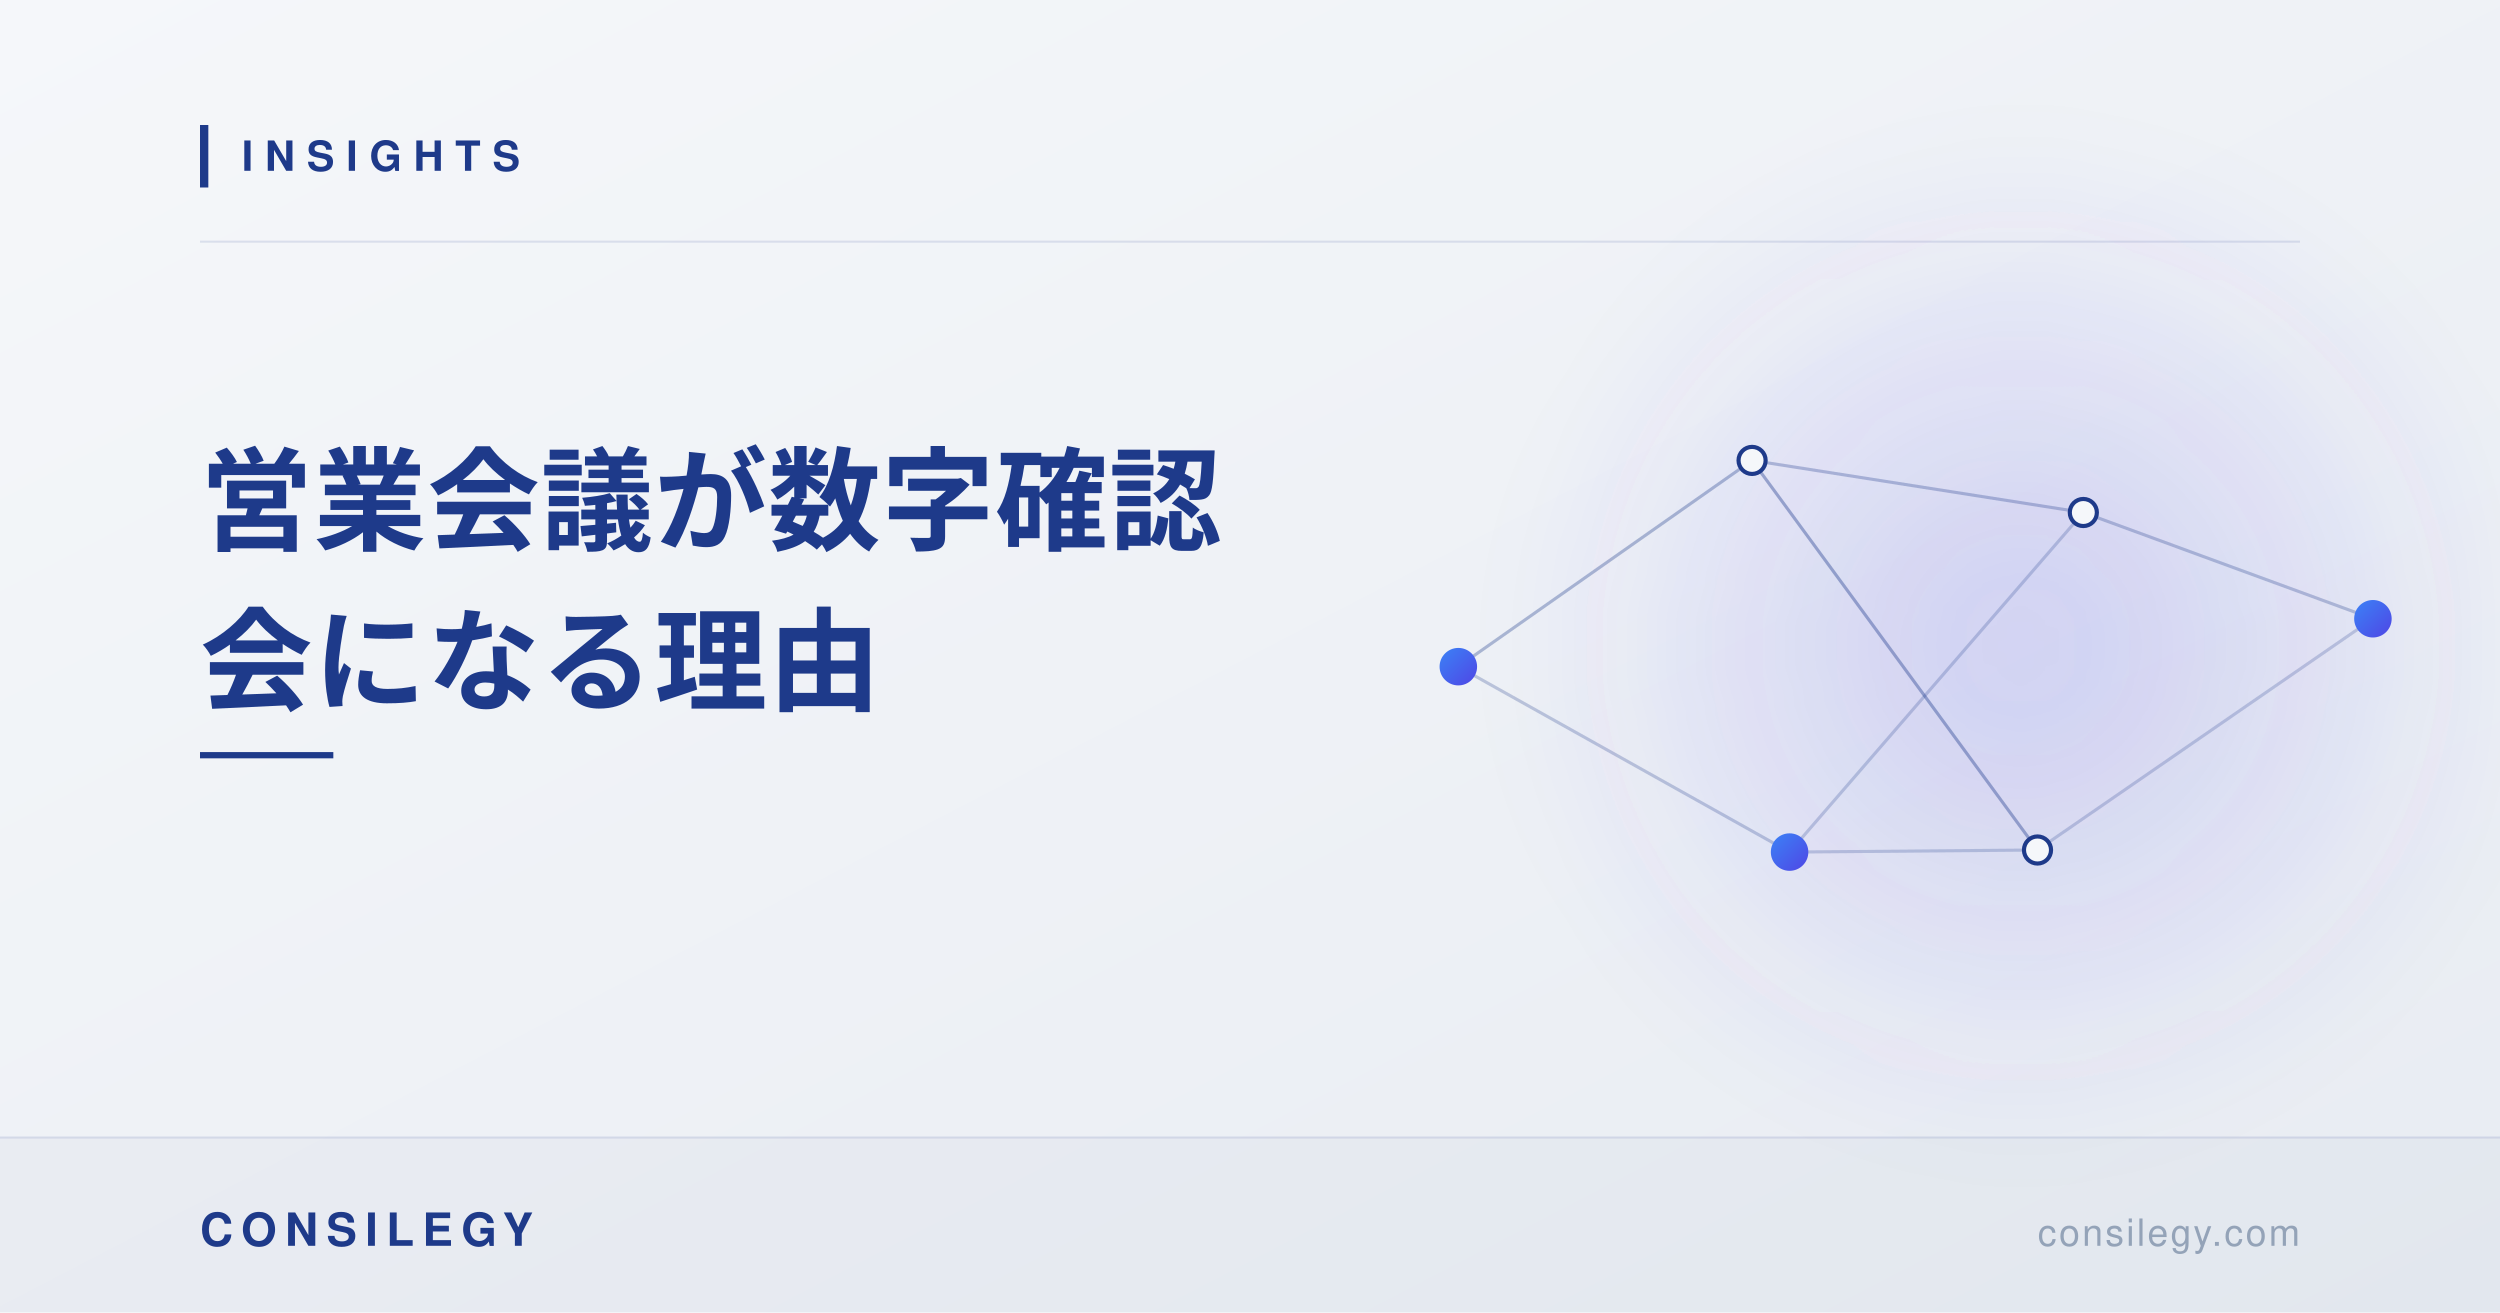
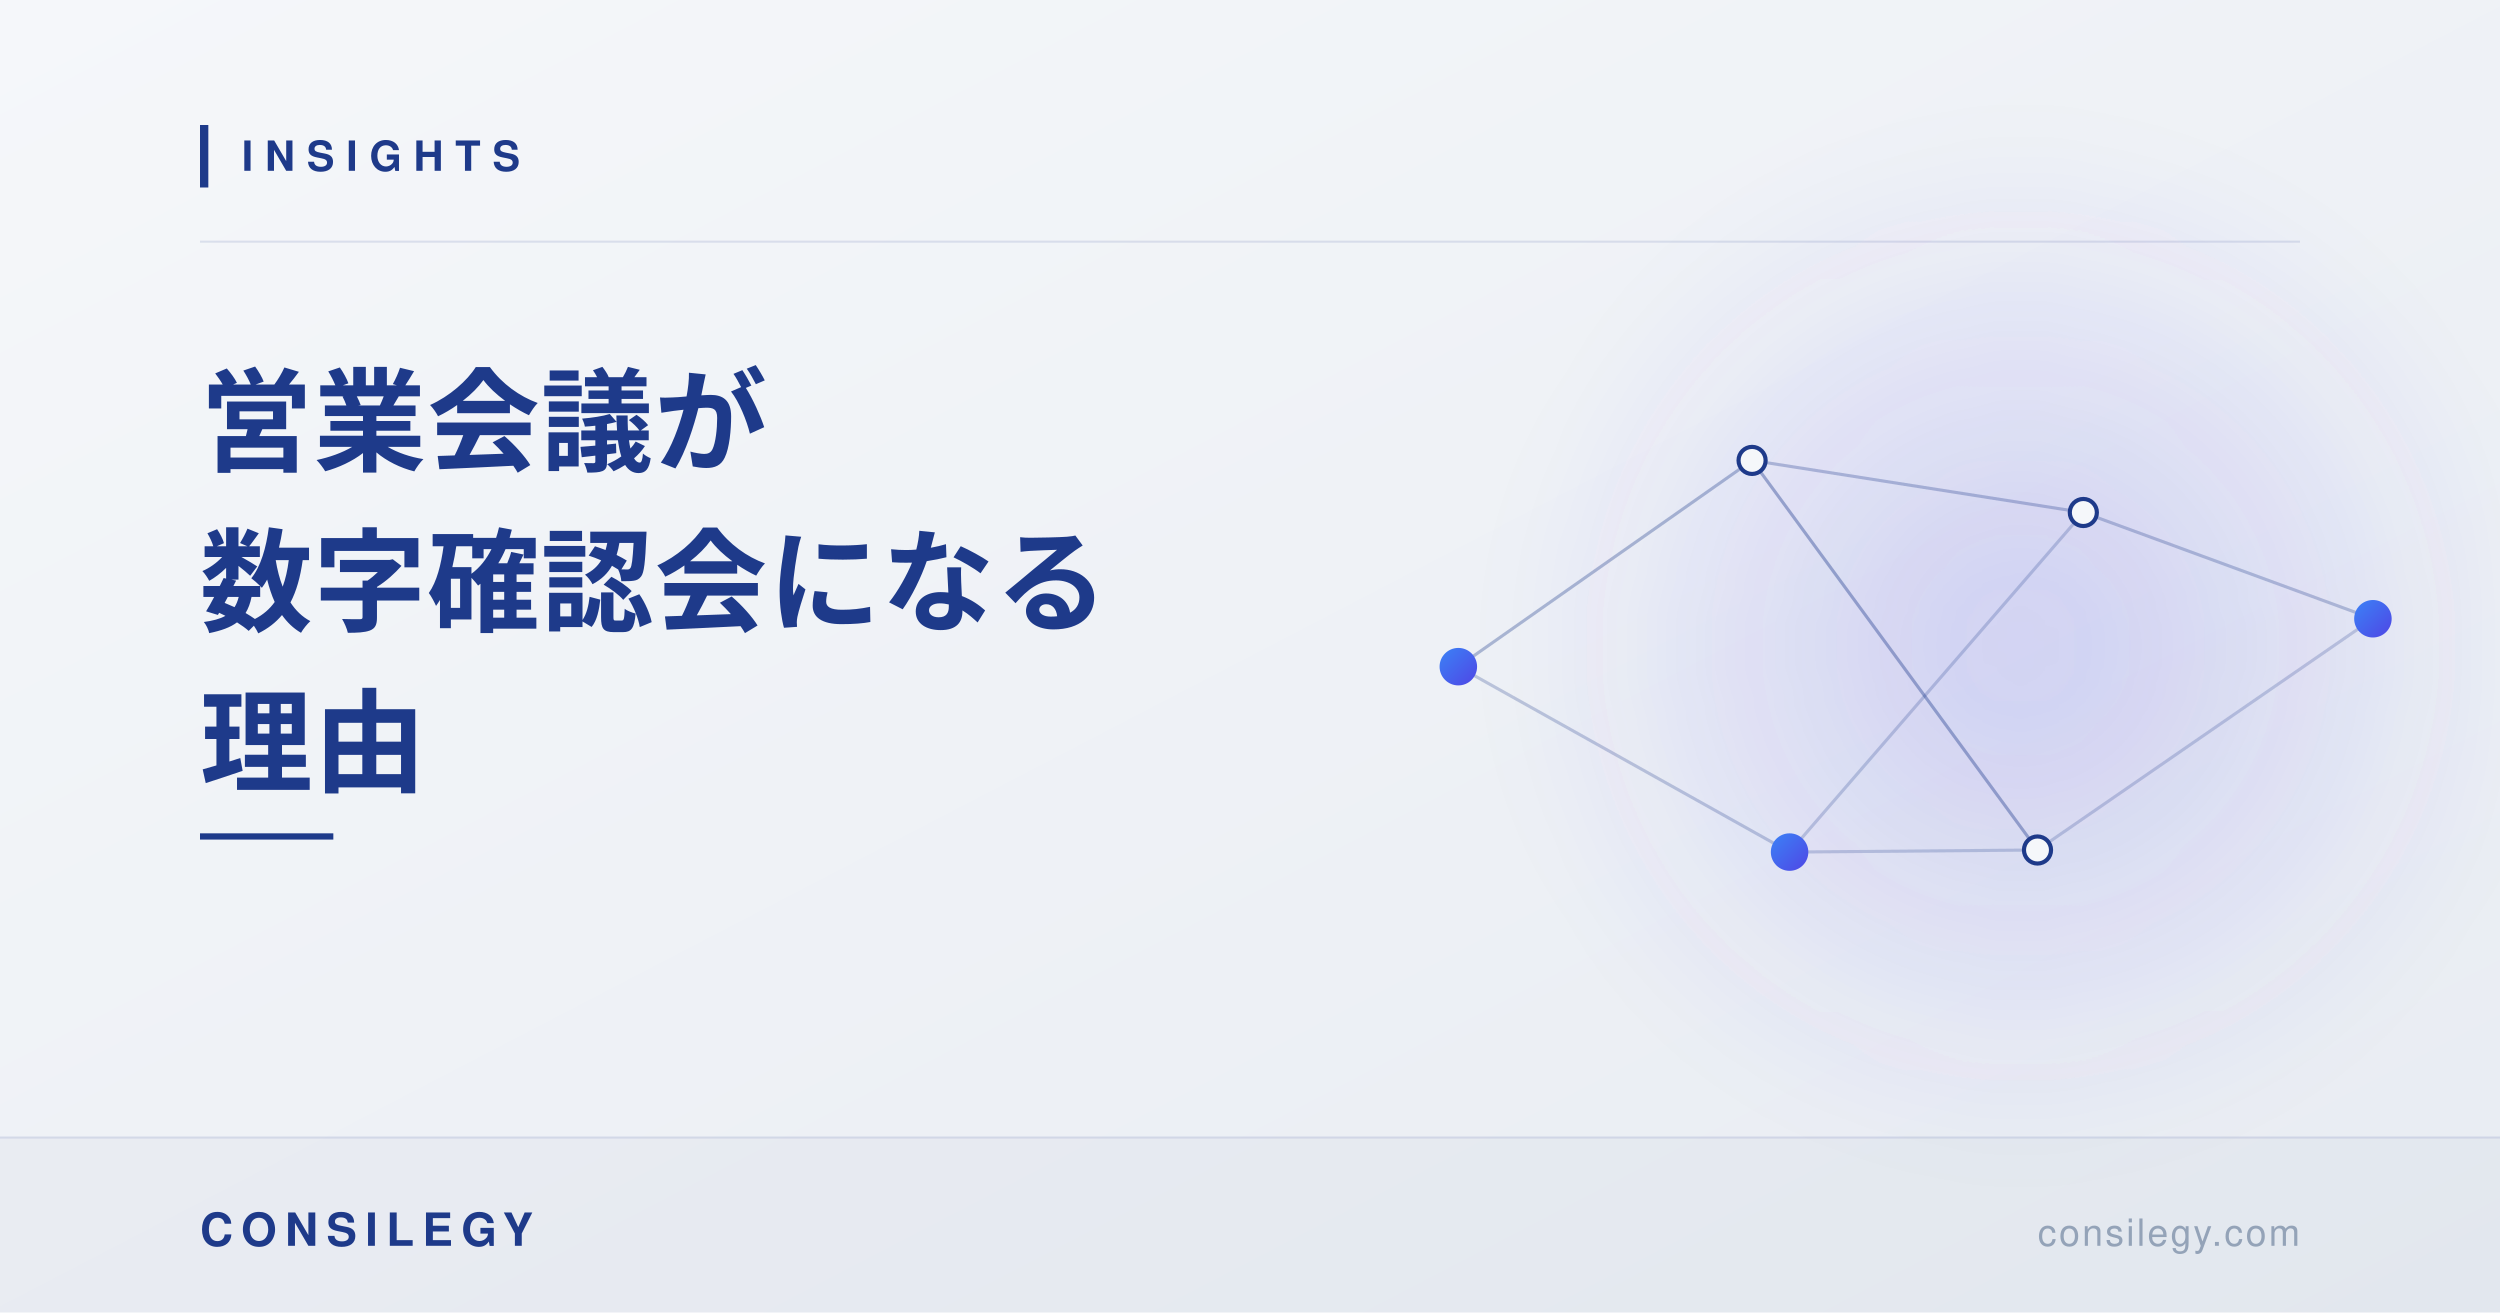
<svg xmlns="http://www.w3.org/2000/svg" viewBox="0 0 1200 630" width="1200" height="630">
  <defs>
    <linearGradient id="bg" x1="0%" y1="0%" x2="100%" y2="100%">
      <stop offset="0%" stop-color="#F5F7FA" />
      <stop offset="100%" stop-color="#E8ECF2" />
    </linearGradient>
    <linearGradient id="bi" x1="0%" y1="0%" x2="100%" y2="100%">
      <stop offset="0%" stop-color="#3B82F6" />
      <stop offset="100%" stop-color="#4F46E5" />
    </linearGradient>
    <radialGradient id="glow" cx="50%" cy="50%" r="50%">
      <stop offset="0%" stop-color="#4F46E5" stop-opacity="0.20" />
      <stop offset="100%" stop-color="#4F46E5" stop-opacity="0" />
    </radialGradient>
    <filter id="soft" x="-60%" y="-60%" width="220%" height="220%">
      <feGaussianBlur stdDeviation="26" />
    </filter>
  </defs>
  <rect width="1200" height="630" fill="url(#bg)" />
  <circle cx="970" cy="310" r="240" fill="url(#glow)" filter="url(#soft)" />
  <line x1="700" y1="320" x2="841" y2="221" stroke="#1E3A8A" stroke-opacity="0.33" stroke-width="1.5" />
  <line x1="700" y1="320" x2="859" y2="409" stroke="#1E3A8A" stroke-opacity="0.25" stroke-width="1.5" />
  <line x1="841" y1="221" x2="1000" y2="246" stroke="#1E3A8A" stroke-opacity="0.29" stroke-width="1.5" />
  <line x1="841" y1="221" x2="978" y2="408" stroke="#1E3A8A" stroke-opacity="0.39" stroke-width="1.5" />
  <line x1="859" y1="409" x2="1000" y2="246" stroke="#1E3A8A" stroke-opacity="0.23" stroke-width="1.5" />
  <line x1="859" y1="409" x2="978" y2="408" stroke="#1E3A8A" stroke-opacity="0.23" stroke-width="1.5" />
  <line x1="1000" y1="246" x2="1139" y2="297" stroke="#1E3A8A" stroke-opacity="0.28" stroke-width="1.5" />
  <line x1="978" y1="408" x2="1139" y2="297" stroke="#1E3A8A" stroke-opacity="0.22" stroke-width="1.5" />
  <circle cx="700" cy="320" r="9" fill="url(#bi)" />
  <circle cx="841" cy="221" r="6.5" fill="#F5F7FA" stroke="#1E3A8A" stroke-width="2" />
  <circle cx="859" cy="409" r="9" fill="url(#bi)" />
  <circle cx="1000" cy="246" r="6.5" fill="#F5F7FA" stroke="#1E3A8A" stroke-width="2" />
  <circle cx="978" cy="408" r="6.5" fill="#F5F7FA" stroke="#1E3A8A" stroke-width="2" />
  <circle cx="1139" cy="297" r="9" fill="url(#bi)" />
  <rect x="96" y="60" width="4" height="30" fill="#1E3A8A" />
  <text x="116" y="82" font-family="'Helvetica Neue',Helvetica,Arial,sans-serif" font-size="20" font-weight="600" fill="#1E3A8A" letter-spacing="0.28em">INSIGHTS</text>
  <line x1="96" y1="116" x2="1104" y2="116" stroke="#1E3A8A" stroke-opacity="0.12" stroke-width="1" />
-   <text x="96" y="260" font-family="'Hiragino Sans','Hiragino Kaku Gothic ProN',system-ui,sans-serif" font-size="54" font-weight="600" fill="#1E3A8A" letter-spacing="0.01em">営業会議が数字確認</text>
-   <text x="96" y="337" font-family="'Hiragino Sans','Hiragino Kaku Gothic ProN',system-ui,sans-serif" font-size="54" font-weight="600" fill="#1E3A8A" letter-spacing="0.01em">会になる理由</text>
-   <rect x="96" y="361" width="64" height="3" fill="#1E3A8A" />
+   <text x="96" y="222" font-family="'Hiragino Sans','Hiragino Kaku Gothic ProN',system-ui,sans-serif" font-size="54" font-weight="600" fill="#1E3A8A" letter-spacing="0.01em">営業会議が</text>
+   <text x="96" y="299" font-family="'Hiragino Sans','Hiragino Kaku Gothic ProN',system-ui,sans-serif" font-size="54" font-weight="600" fill="#1E3A8A" letter-spacing="0.01em">数字確認会になる</text>
+   <text x="96" y="376" font-family="'Hiragino Sans','Hiragino Kaku Gothic ProN',system-ui,sans-serif" font-size="54" font-weight="600" fill="#1E3A8A" letter-spacing="0.01em">理由</text>
+   <rect x="96" y="400" width="64" height="3" fill="#1E3A8A" />
  <rect x="0" y="546" width="1200" height="84" fill="#1E3A8A" fill-opacity="0.035" />
  <line x1="0" y1="546" x2="1200" y2="546" stroke="#1E3A8A" stroke-opacity="0.12" stroke-width="1" />
  <text x="96" y="598" font-family="'Helvetica Neue',Helvetica,Arial,sans-serif" font-size="22" font-weight="600" fill="#1E3A8A" letter-spacing="0.18em">CONSILEGY</text>
  <text x="1104" y="598" text-anchor="end" font-family="'Helvetica Neue',Helvetica,Arial,sans-serif" font-size="18" font-weight="400" fill="#94A3B8" letter-spacing="0.06em">consilegy.com</text>
</svg>
